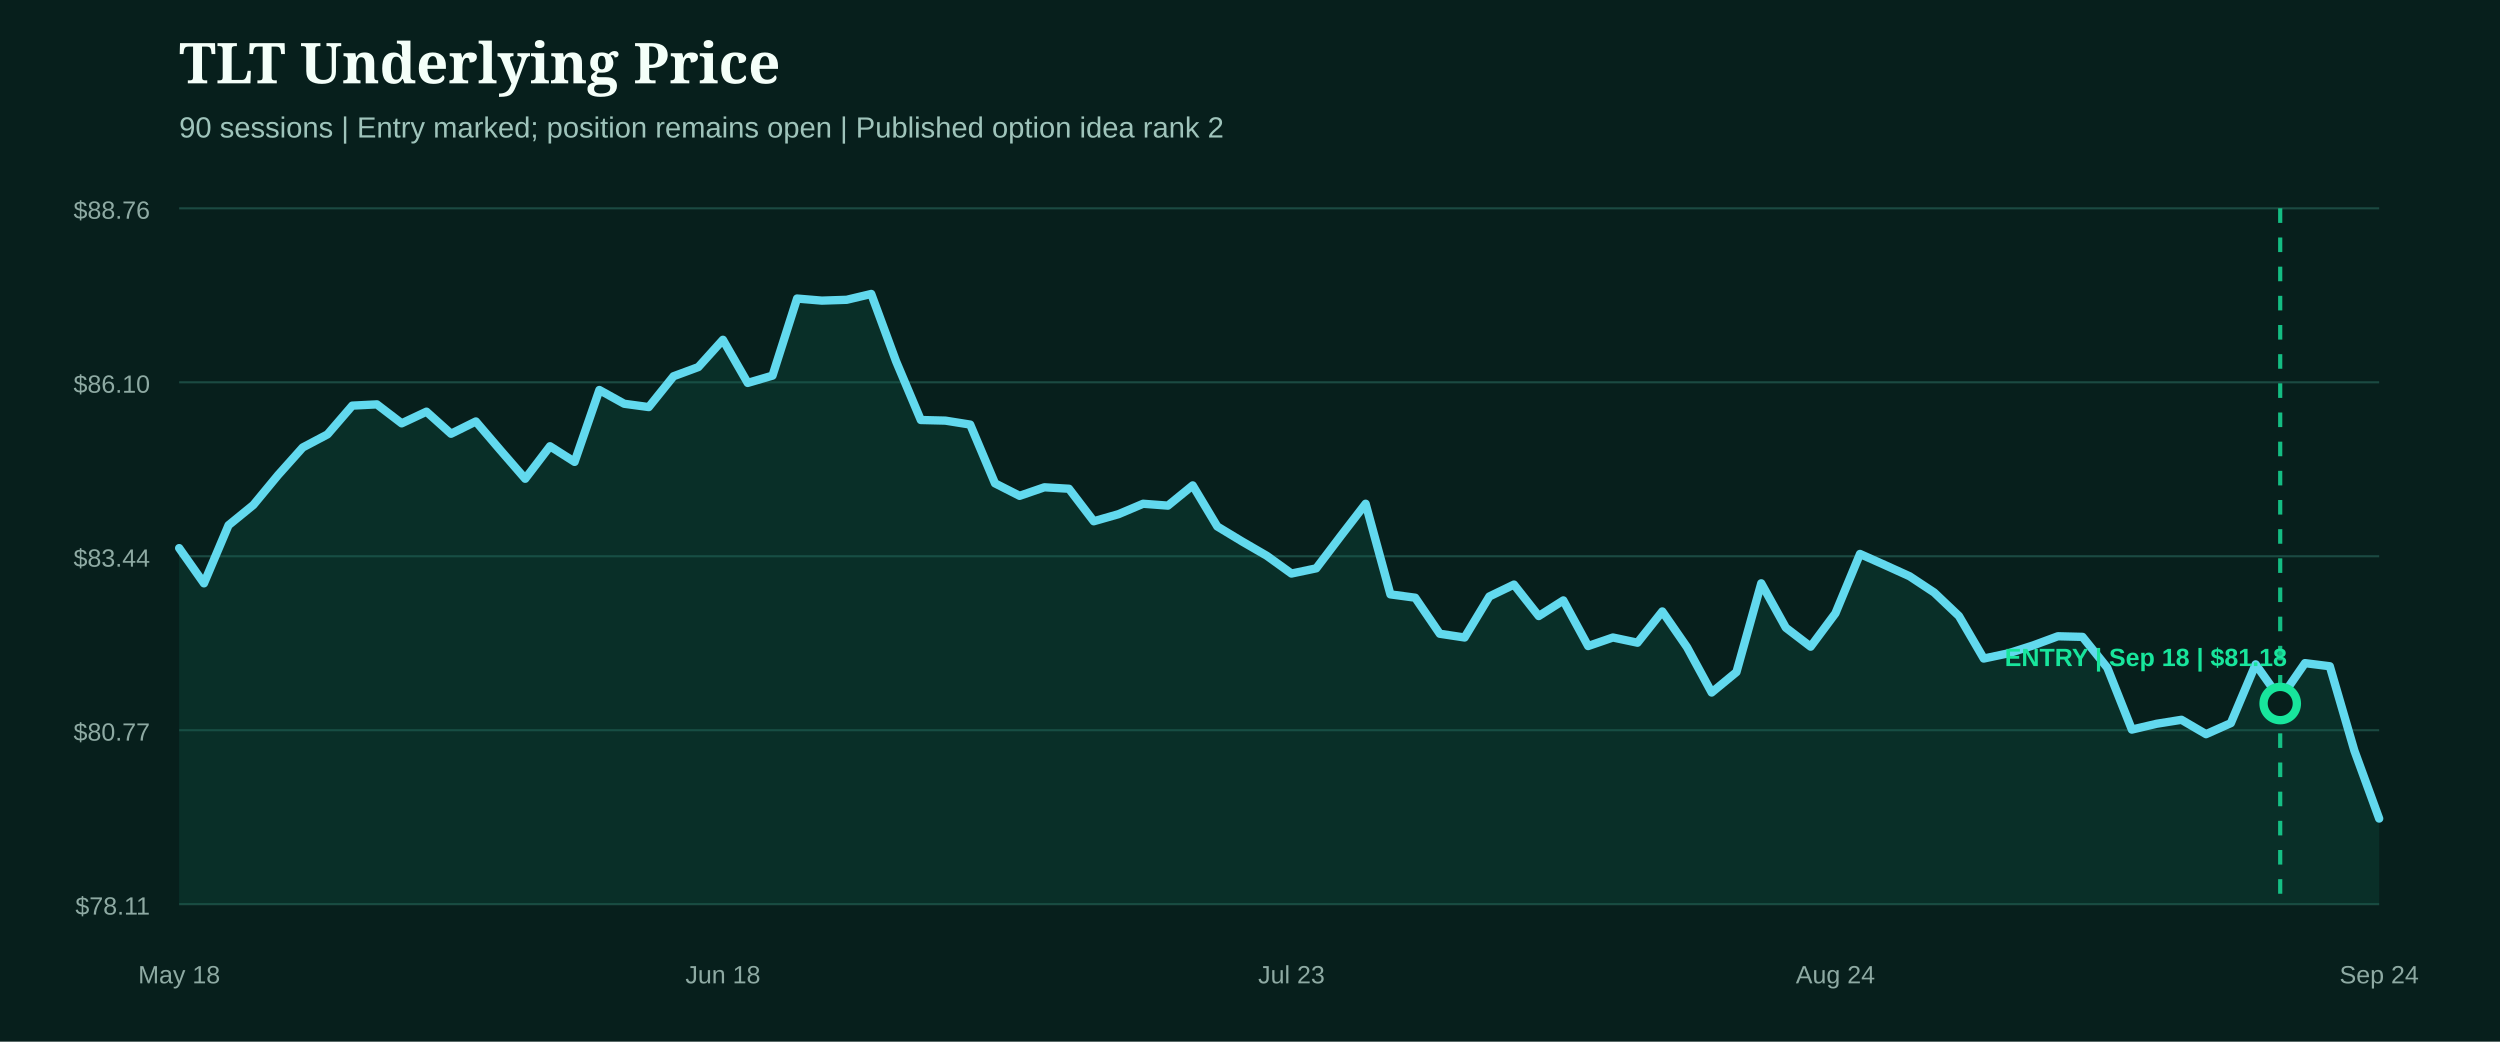
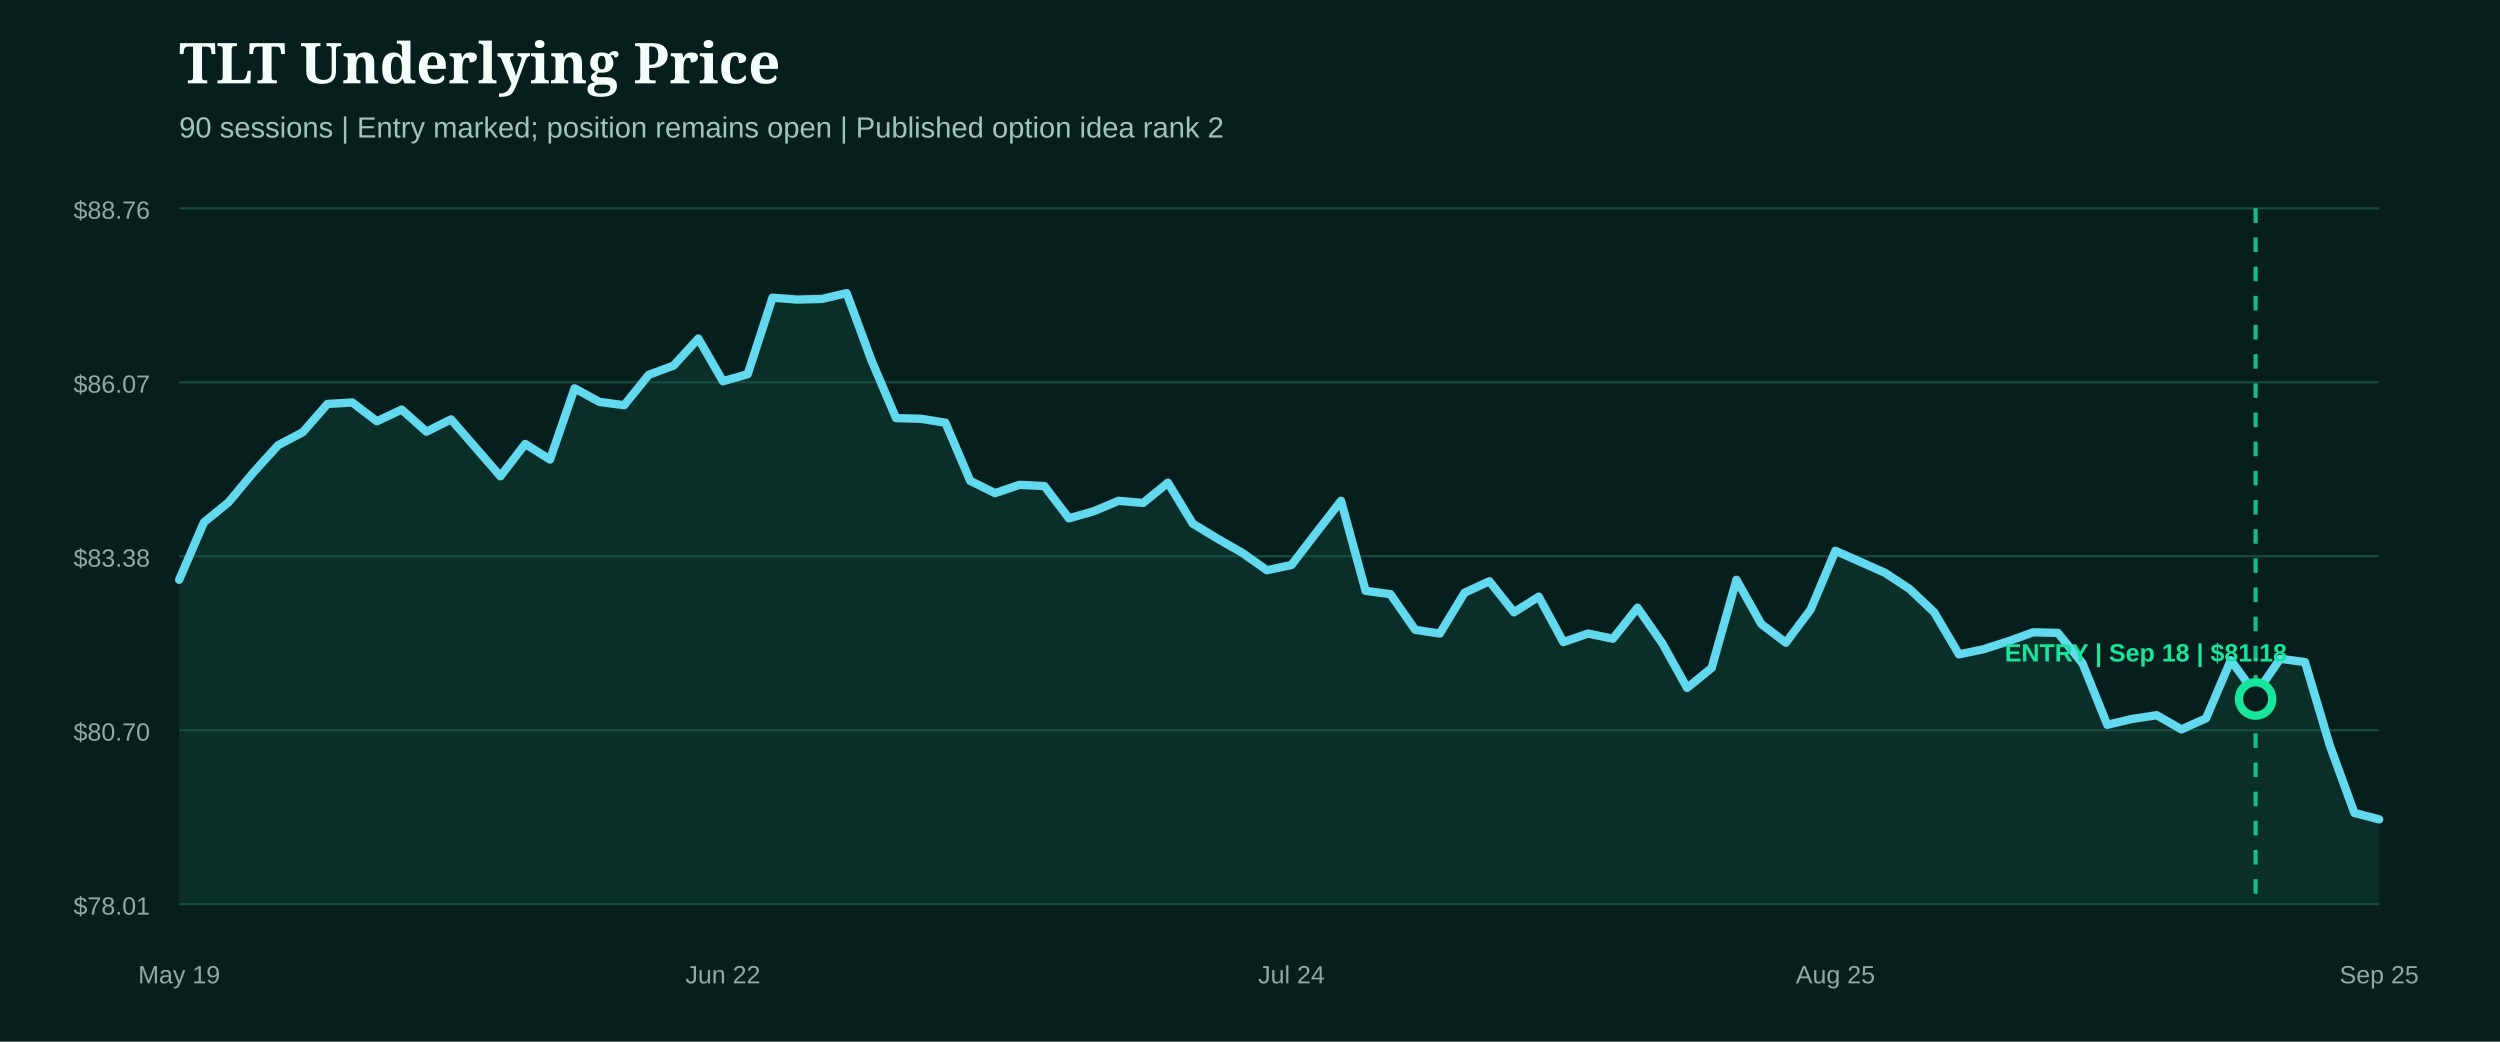
<svg xmlns="http://www.w3.org/2000/svg" width="1200" height="500" viewBox="0 0 1200 500" role="img" aria-label="TLT underlying price from entry">
  <rect width="1200" height="500" fill="#071f1c" />
  <style>.head{fill:#f4fff9;font:800 27px Georgia,serif}.sub{fill:#9fc4bb;font:14px Arial,sans-serif}.axis{fill:#8eaaa3;font:12px Arial,sans-serif}.marker{font:800 12px Arial,sans-serif}</style>
  <text x="86" y="40" class="head">TLT Underlying Price</text>
  <text x="86" y="66" class="sub">90 sessions | Entry marked; position remains open | Published option idea rank 2</text>
  <line x1="86" x2="1142" y1="100.0" y2="100.0" stroke="#1b4a42" stroke-width="1" />
  <text x="72" y="105.0" text-anchor="end" class="axis">$88.76</text>
  <line x1="86" x2="1142" y1="183.5" y2="183.5" stroke="#1b4a42" stroke-width="1" />
-   <text x="72" y="188.5" text-anchor="end" class="axis">$86.10</text>
+   <text x="72" y="188.5" text-anchor="end" class="axis">$86.07</text>
  <line x1="86" x2="1142" y1="267.0" y2="267.0" stroke="#1b4a42" stroke-width="1" />
-   <text x="72" y="272.0" text-anchor="end" class="axis">$83.44</text>
+   <text x="72" y="272.0" text-anchor="end" class="axis">$83.38</text>
  <line x1="86" x2="1142" y1="350.5" y2="350.5" stroke="#1b4a42" stroke-width="1" />
-   <text x="72" y="355.5" text-anchor="end" class="axis">$80.77</text>
+   <text x="72" y="355.5" text-anchor="end" class="axis">$80.70</text>
  <line x1="86" x2="1142" y1="434.0" y2="434.0" stroke="#1b4a42" stroke-width="1" />
-   <text x="72" y="439.0" text-anchor="end" class="axis">$78.11</text>
-   <path d="M86.0,263.1 L97.9,280.0 L109.7,252.1 L121.6,242.4 L133.5,228.0 L145.3,214.8 L157.2,208.5 L169.1,194.7 L180.9,194.1 L192.8,203.2 L204.7,197.6 L216.5,208.2 L228.4,202.3 L240.2,216.1 L252.1,229.8 L264.0,214.2 L275.8,221.7 L287.7,187.2 L299.6,193.8 L311.4,195.4 L323.3,180.6 L335.2,176.2 L347.0,163.1 L358.9,183.8 L370.8,180.3 L382.6,143.3 L394.5,144.3 L406.4,143.9 L418.2,141.1 L430.1,173.4 L442.0,201.6 L453.8,201.9 L465.7,203.8 L477.6,232.0 L489.4,238.0 L501.3,233.9 L513.1,234.6 L525.0,250.2 L536.9,246.8 L548.7,241.8 L560.6,242.7 L572.5,233.0 L584.3,252.7 L596.2,259.9 L608.1,266.8 L619.9,275.3 L631.8,272.8 L643.7,257.1 L655.5,241.8 L667.4,285.3 L679.3,286.9 L691.1,304.2 L703.0,306.0 L714.9,286.3 L726.7,280.6 L738.6,295.7 L750.4,288.2 L762.3,310.1 L774.2,306.0 L786.0,308.5 L797.9,293.5 L809.8,310.7 L821.6,332.4 L833.5,322.6 L845.4,280.0 L857.2,301.3 L869.1,310.4 L881.0,294.4 L892.8,265.9 L904.7,271.2 L916.6,276.6 L928.4,284.4 L940.3,295.7 L952.2,316.1 L964.0,313.6 L975.9,309.8 L987.8,305.4 L999.6,305.7 L1011.5,320.5 L1023.3,350.2 L1035.2,347.4 L1047.1,345.5 L1058.9,352.4 L1070.8,347.1 L1082.7,318.9 L1094.5,335.5 L1106.4,318.3 L1118.3,319.8 L1130.1,360.3 L1142.0,392.9 L1142.0,434.0 L86.0,434.0 Z" fill="#0f5949" opacity="0.28" />
-   <path d="M86.0,263.1 L97.9,280.0 L109.7,252.1 L121.6,242.4 L133.5,228.0 L145.3,214.8 L157.2,208.5 L169.1,194.7 L180.9,194.1 L192.8,203.2 L204.7,197.6 L216.5,208.2 L228.4,202.3 L240.2,216.1 L252.1,229.8 L264.0,214.2 L275.8,221.7 L287.7,187.2 L299.6,193.8 L311.4,195.4 L323.3,180.6 L335.2,176.2 L347.0,163.1 L358.9,183.8 L370.8,180.3 L382.6,143.3 L394.5,144.3 L406.4,143.9 L418.2,141.1 L430.1,173.4 L442.0,201.6 L453.8,201.9 L465.7,203.8 L477.6,232.0 L489.4,238.0 L501.3,233.9 L513.1,234.6 L525.0,250.2 L536.9,246.8 L548.7,241.8 L560.6,242.7 L572.5,233.0 L584.3,252.7 L596.2,259.9 L608.1,266.8 L619.9,275.3 L631.8,272.8 L643.7,257.1 L655.5,241.8 L667.4,285.3 L679.3,286.9 L691.1,304.2 L703.0,306.0 L714.9,286.3 L726.7,280.6 L738.6,295.7 L750.4,288.2 L762.3,310.1 L774.2,306.0 L786.0,308.5 L797.9,293.5 L809.8,310.7 L821.6,332.4 L833.5,322.6 L845.4,280.0 L857.2,301.3 L869.1,310.4 L881.0,294.4 L892.8,265.9 L904.7,271.2 L916.6,276.6 L928.4,284.4 L940.3,295.7 L952.2,316.1 L964.0,313.6 L975.9,309.8 L987.8,305.4 L999.6,305.7 L1011.5,320.5 L1023.3,350.2 L1035.2,347.4 L1047.1,345.5 L1058.9,352.4 L1070.8,347.1 L1082.7,318.9 L1094.5,335.5 L1106.4,318.3 L1118.3,319.8 L1130.1,360.3 L1142.0,392.9" fill="none" stroke="#62d9ee" stroke-width="4" stroke-linecap="round" stroke-linejoin="round" />
+   <text x="72" y="439.0" text-anchor="end" class="axis">$78.01</text>
+   <path d="M86.0,278.3 L97.9,250.7 L109.7,241.1 L121.6,226.8 L133.5,213.7 L145.3,207.5 L157.2,193.9 L169.1,193.2 L180.9,202.2 L192.8,196.6 L204.7,207.2 L216.5,201.3 L228.4,215.0 L240.2,228.6 L252.1,213.1 L264.0,220.6 L275.8,186.4 L287.7,192.9 L299.6,194.5 L311.4,179.9 L323.3,175.5 L335.2,162.5 L347.0,183.0 L358.9,179.6 L370.8,142.9 L382.6,143.8 L394.5,143.5 L406.4,140.7 L418.2,172.7 L430.1,200.7 L442.0,201.0 L453.8,202.9 L465.7,230.8 L477.6,236.7 L489.4,232.7 L501.3,233.3 L513.1,248.8 L525.0,245.4 L536.9,240.4 L548.7,241.4 L560.6,231.7 L572.5,251.3 L584.3,258.5 L596.2,265.3 L608.1,273.7 L619.9,271.2 L631.8,255.7 L643.7,240.4 L655.5,283.6 L667.4,285.2 L679.3,302.3 L691.1,304.1 L703.0,284.5 L714.9,279.0 L726.7,293.9 L738.6,286.4 L750.4,308.2 L762.3,304.1 L774.2,306.6 L786.0,291.7 L797.9,308.8 L809.8,330.2 L821.6,320.6 L833.5,278.3 L845.4,299.5 L857.2,308.5 L869.1,292.6 L881.0,264.4 L892.8,269.6 L904.7,274.9 L916.6,282.7 L928.4,293.9 L940.3,314.1 L952.2,311.6 L964.0,307.8 L975.9,303.5 L987.8,303.8 L999.6,318.4 L1011.5,347.9 L1023.3,345.1 L1035.2,343.3 L1047.1,350.1 L1058.9,344.8 L1070.8,316.9 L1082.7,333.3 L1094.5,316.2 L1106.4,317.8 L1118.3,357.8 L1130.1,390.2 L1142.0,393.3 L1142.0,434.0 L86.0,434.0 Z" fill="#0f5949" opacity="0.28" />
+   <path d="M86.0,278.3 L97.9,250.7 L109.7,241.1 L121.6,226.8 L133.5,213.7 L145.3,207.5 L157.2,193.9 L169.1,193.2 L180.9,202.2 L192.8,196.6 L204.7,207.2 L216.5,201.3 L228.4,215.0 L240.2,228.6 L252.1,213.1 L264.0,220.6 L275.8,186.4 L287.7,192.9 L299.6,194.5 L311.4,179.9 L323.3,175.5 L335.2,162.5 L347.0,183.0 L358.9,179.6 L370.8,142.9 L382.6,143.8 L394.5,143.5 L406.4,140.7 L418.2,172.7 L430.1,200.7 L442.0,201.0 L453.8,202.9 L465.7,230.8 L477.6,236.7 L489.4,232.7 L501.3,233.3 L513.1,248.8 L525.0,245.4 L536.9,240.4 L548.7,241.4 L560.6,231.7 L572.5,251.3 L584.3,258.5 L596.2,265.3 L608.1,273.7 L619.9,271.2 L631.8,255.7 L643.7,240.4 L655.5,283.6 L667.4,285.2 L679.3,302.3 L691.1,304.1 L703.0,284.5 L714.9,279.0 L726.7,293.9 L738.6,286.4 L750.4,308.2 L762.3,304.1 L774.2,306.6 L786.0,291.7 L797.9,308.8 L809.8,330.2 L821.6,320.6 L833.5,278.3 L845.4,299.5 L857.2,308.5 L869.1,292.6 L881.0,264.4 L892.8,269.6 L904.7,274.9 L916.6,282.7 L928.4,293.9 L940.3,314.1 L952.2,311.6 L964.0,307.8 L975.9,303.5 L987.8,303.8 L999.6,318.4 L1011.5,347.9 L1023.3,345.1 L1035.2,343.3 L1047.1,350.1 L1058.9,344.8 L1070.8,316.9 L1082.7,333.3 L1094.5,316.2 L1106.4,317.8 L1118.3,357.8 L1130.1,390.2 L1142.0,393.3" fill="none" stroke="#62d9ee" stroke-width="4" stroke-linecap="round" stroke-linejoin="round" />
  <g>
-     <line x1="1094.5" x2="1094.5" y1="100" y2="434" stroke="#18e59c" stroke-width="2" stroke-dasharray="7 7" opacity="0.8" />
-     <circle cx="1094.5" cy="337.7" r="8" fill="#071f1c" stroke="#18e59c" stroke-width="4" />
-     <text x="1030.0" y="319.7" text-anchor="middle" class="marker" fill="#18e59c">ENTRY | Sep 18 | $81.18</text>
+     <line x1="1082.7" x2="1082.7" y1="100" y2="434" stroke="#18e59c" stroke-width="2" stroke-dasharray="7 7" opacity="0.8" />
+     <circle cx="1082.7" cy="335.5" r="8" fill="#071f1c" stroke="#18e59c" stroke-width="4" />
+     <text x="1030.0" y="317.5" text-anchor="middle" class="marker" fill="#18e59c">ENTRY | Sep 18 | $81.18</text>
  </g>
-   <text x="86.0" y="472" text-anchor="middle" class="axis">May 18</text>
-   <text x="347.0" y="472" text-anchor="middle" class="axis">Jun 18</text>
-   <text x="619.9" y="472" text-anchor="middle" class="axis">Jul 23</text>
-   <text x="881.0" y="472" text-anchor="middle" class="axis">Aug 24</text>
-   <text x="1142.0" y="472" text-anchor="middle" class="axis">Sep 24</text>
+   <text x="86.0" y="472" text-anchor="middle" class="axis">May 19</text>
+   <text x="347.0" y="472" text-anchor="middle" class="axis">Jun 22</text>
+   <text x="619.9" y="472" text-anchor="middle" class="axis">Jul 24</text>
+   <text x="881.0" y="472" text-anchor="middle" class="axis">Aug 25</text>
+   <text x="1142.0" y="472" text-anchor="middle" class="axis">Sep 25</text>
</svg>
